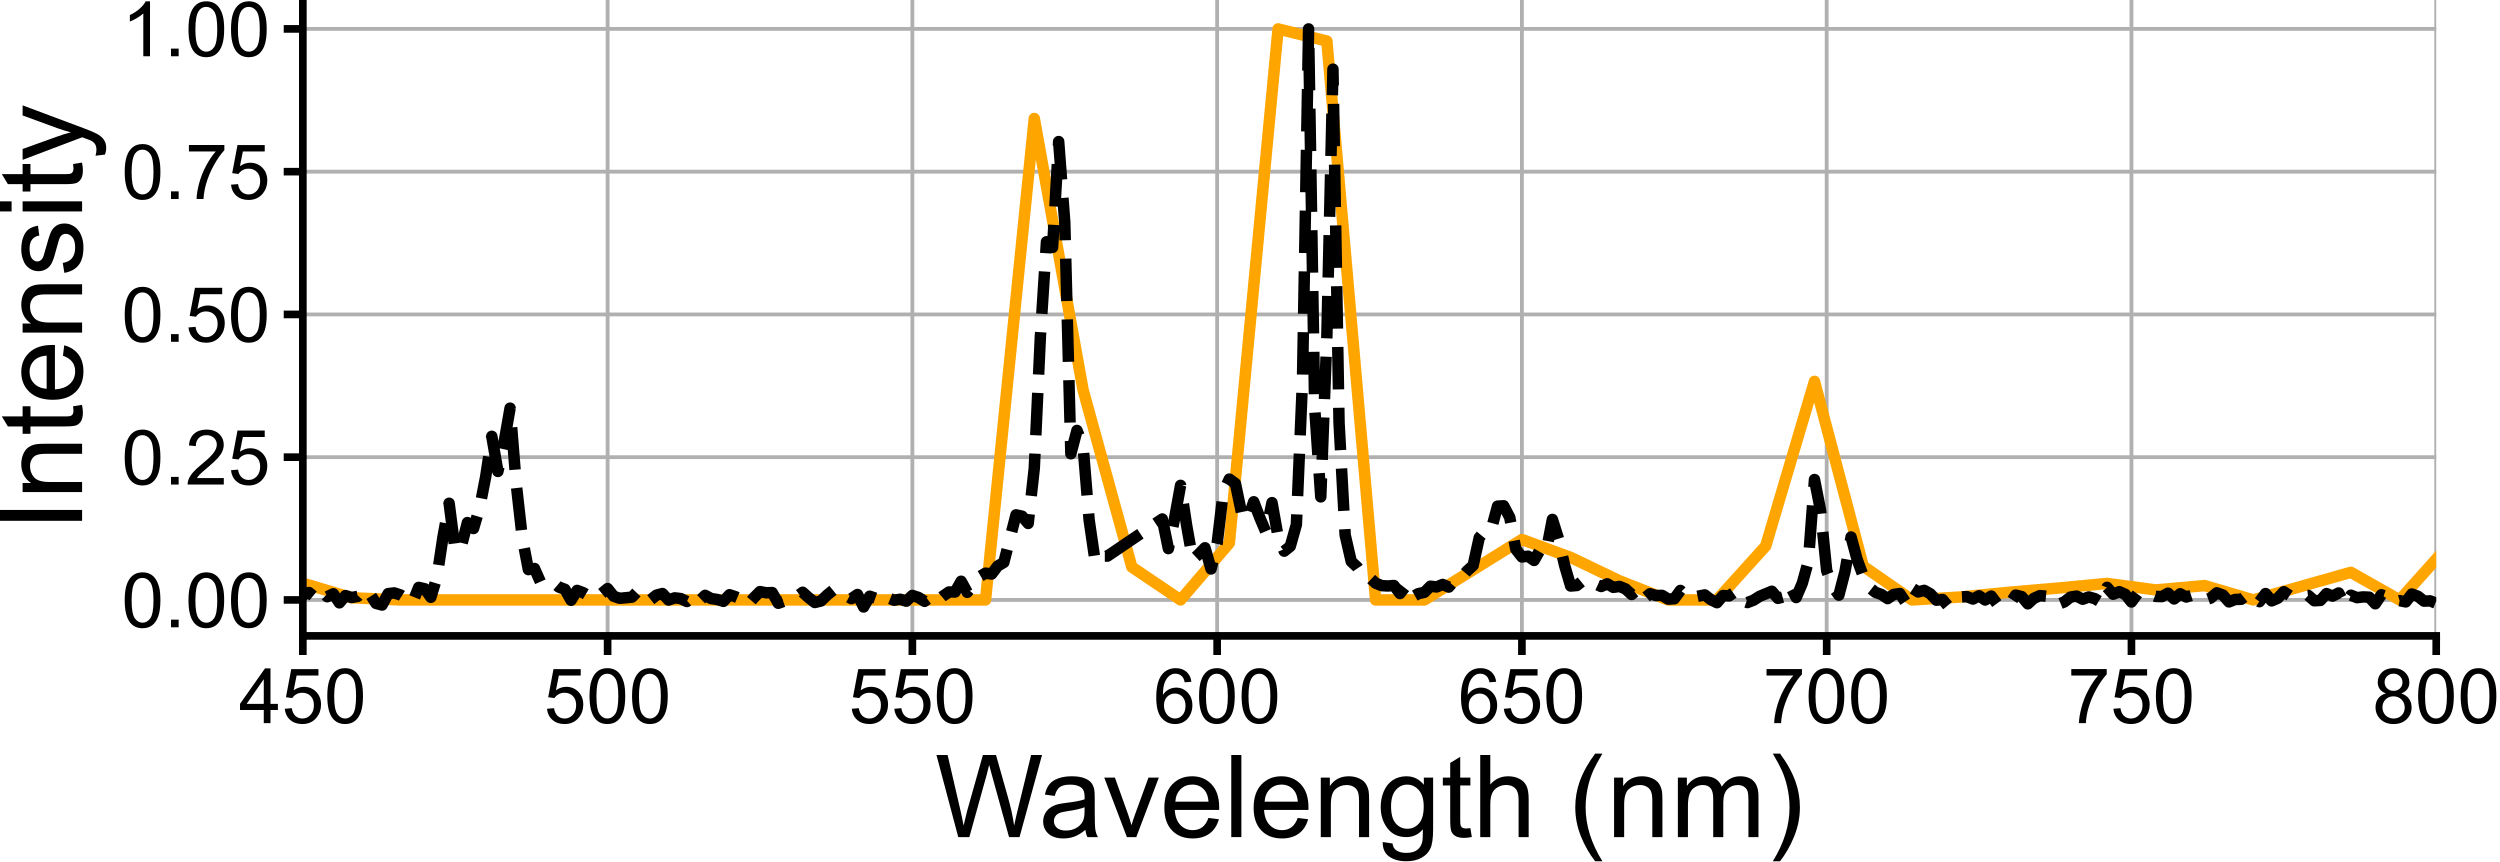
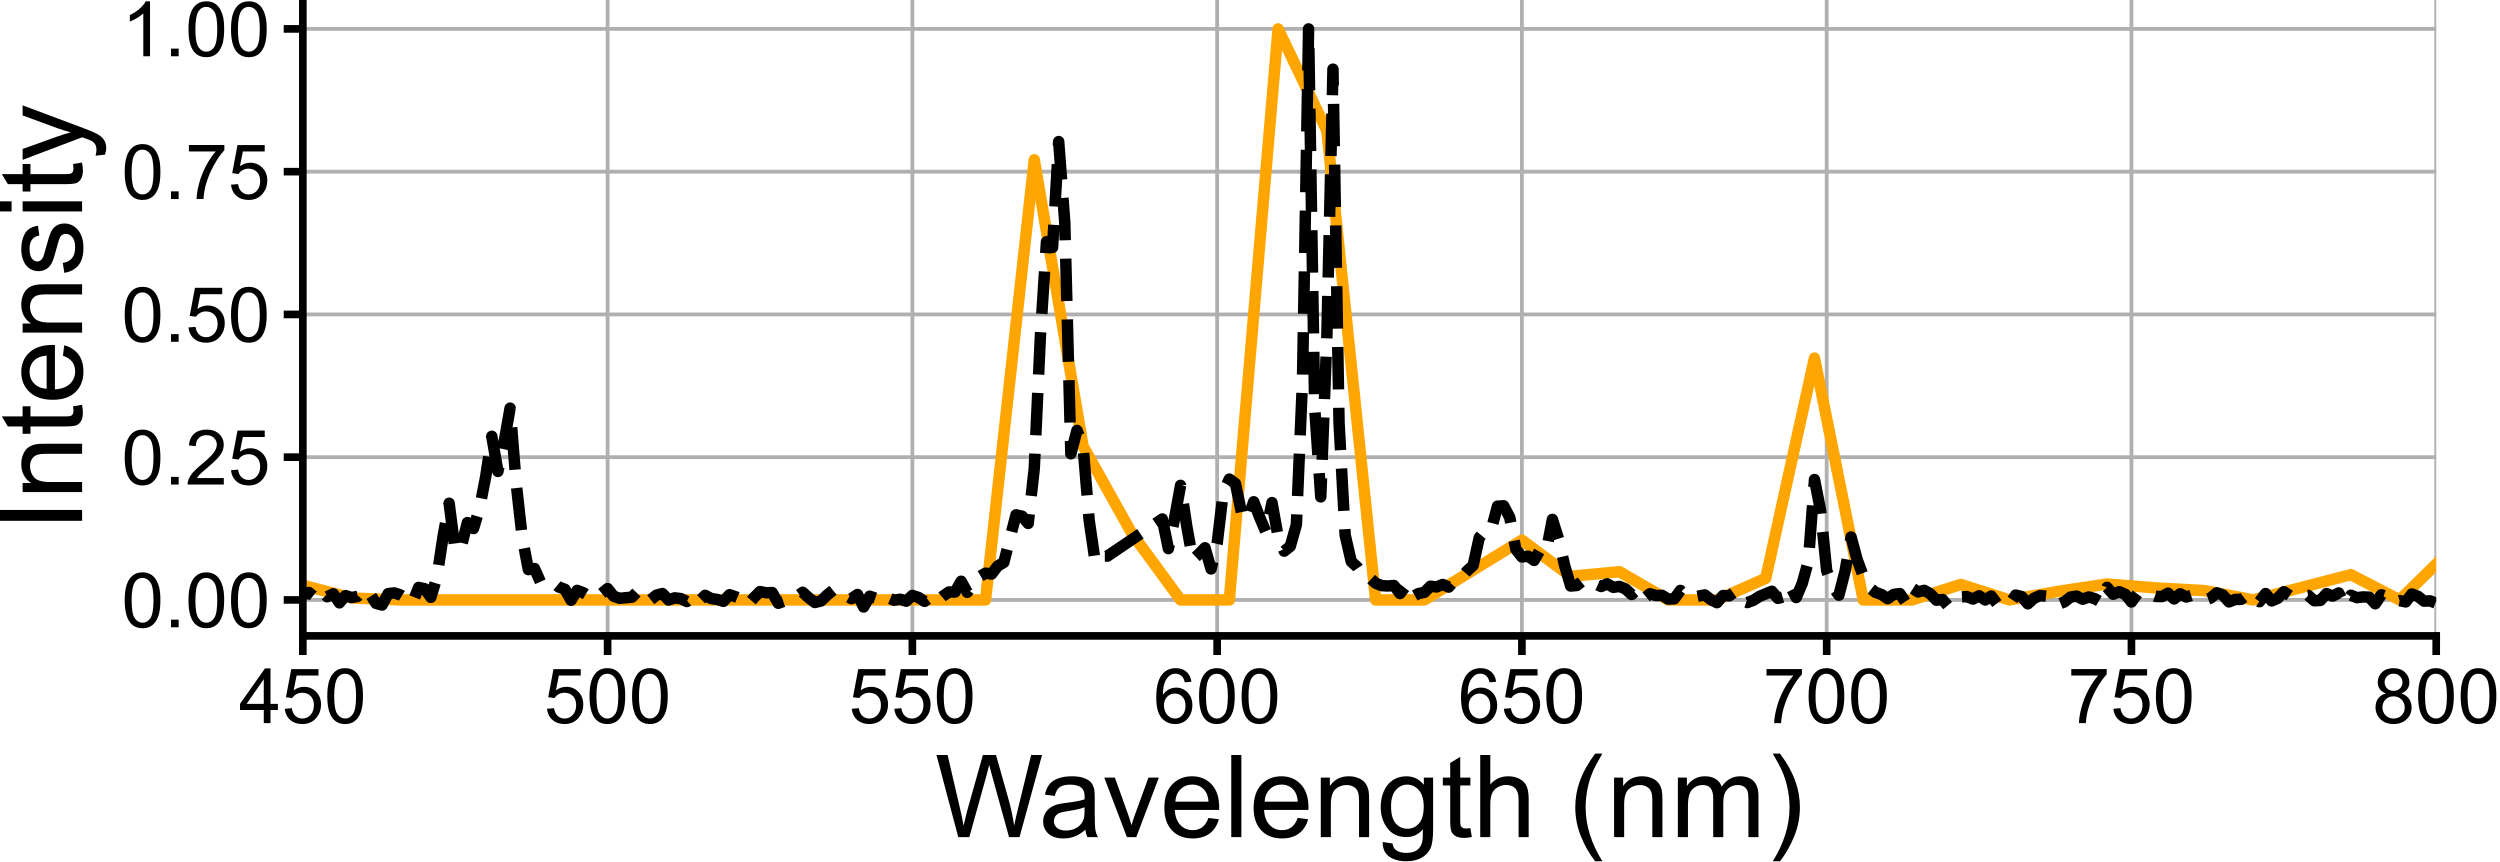
<svg xmlns="http://www.w3.org/2000/svg" xmlns:xlink="http://www.w3.org/1999/xlink" width="653.892pt" height="225.264pt" viewBox="0 0 653.892 225.264" version="1.1">
  <defs>
    <style type="text/css">*{stroke-linejoin: round; stroke-linecap: butt}</style>
  </defs>
  <g id="figure_1">
    <g id="patch_1">
      <path d="M 0 225.264  L 653.892 225.264  L 653.892 0  L 0 0  L 0 225.264  z " style="fill: none" />
    </g>
    <g id="axes_1">
      <g id="patch_2">
        <path d="M 79.209 166.32  L 637.209 166.32  L 637.209 0  L 79.209 0  L 79.209 166.32  z " style="fill: none" />
      </g>
      <g id="matplotlib.axis_1">
        <g id="xtick_1">
          <g id="line2d_1">
-             <path d="M 79.209 166.32  L 79.209 0  " clip-path="url(#p8c11cc01b6)" style="fill: none; stroke: #b0b0b0; stroke-linecap: square" />
+             <path d="M 79.209 166.32  L 79.209 0  " clip-path="url(#p00b4f83ce8)" style="fill: none; stroke: #b0b0b0; stroke-linecap: square" />
          </g>
          <g id="line2d_2">
            <defs>
-               <path id="mc07ed7d877" d="M 0 0  L 0 5  " style="stroke: #000000; stroke-width: 2" />
+               <path id="me836bcf881" d="M 0 0  L 0 5  " style="stroke: #000000; stroke-width: 2" />
            </defs>
            <g>
-               <use xlink:href="#mc07ed7d877" x="79.209" y="166.32" style="stroke: #000000; stroke-width: 2" />
+               <use xlink:href="#me836bcf881" x="79.209" y="166.32" style="stroke: #000000; stroke-width: 2" />
            </g>
          </g>
          <g id="text_1">
            <g transform="translate(62.52656 189.1356) scale(0.2 -0.2)">
              <defs>
                <path id="ArialMT-34" d="M 2069 0  L 2069 1097  L 81 1097  L 81 1613  L 2172 4581  L 2631 4581  L 2631 1613  L 3250 1613  L 3250 1097  L 2631 1097  L 2631 0  L 2069 0  z M 2069 1613  L 2069 3678  L 634 1613  L 2069 1613  z " transform="scale(0.015625)" />
                <path id="ArialMT-35" d="M 266 1200  L 856 1250  Q 922 819 1161 601  Q 1400 384 1738 384  Q 2144 384 2425 690  Q 2706 997 2706 1503  Q 2706 1984 2436 2262  Q 2166 2541 1728 2541  Q 1456 2541 1237 2417  Q 1019 2294 894 2097  L 366 2166  L 809 4519  L 3088 4519  L 3088 3981  L 1259 3981  L 1013 2750  Q 1425 3038 1878 3038  Q 2478 3038 2890 2622  Q 3303 2206 3303 1553  Q 3303 931 2941 478  Q 2500 -78 1738 -78  Q 1113 -78 717 272  Q 322 622 266 1200  z " transform="scale(0.015625)" />
                <path id="ArialMT-30" d="M 266 2259  Q 266 3072 433 3567  Q 600 4063 929 4331  Q 1259 4600 1759 4600  Q 2128 4600 2406 4451  Q 2684 4303 2865 4023  Q 3047 3744 3150 3342  Q 3253 2941 3253 2259  Q 3253 1453 3087 958  Q 2922 463 2592 192  Q 2263 -78 1759 -78  Q 1097 -78 719 397  Q 266 969 266 2259  z M 844 2259  Q 844 1131 1108 757  Q 1372 384 1759 384  Q 2147 384 2411 759  Q 2675 1134 2675 2259  Q 2675 3391 2411 3762  Q 2147 4134 1753 4134  Q 1366 4134 1134 3806  Q 844 3388 844 2259  z " transform="scale(0.015625)" />
              </defs>
              <use xlink:href="#ArialMT-34" />
              <use xlink:href="#ArialMT-35" x="55.615" />
              <use xlink:href="#ArialMT-30" x="111.23" />
            </g>
          </g>
        </g>
        <g id="xtick_2">
          <g id="line2d_3">
-             <path d="M 158.924 166.32  L 158.924 0  " clip-path="url(#p8c11cc01b6)" style="fill: none; stroke: #b0b0b0; stroke-linecap: square" />
+             <path d="M 158.924 166.32  L 158.924 0  " clip-path="url(#p00b4f83ce8)" style="fill: none; stroke: #b0b0b0; stroke-linecap: square" />
          </g>
          <g id="line2d_4">
            <g>
-               <use xlink:href="#mc07ed7d877" x="158.924" y="166.32" style="stroke: #000000; stroke-width: 2" />
+               <use xlink:href="#me836bcf881" x="158.924" y="166.32" style="stroke: #000000; stroke-width: 2" />
            </g>
          </g>
          <g id="text_2">
            <g transform="translate(142.2408 189.1356) scale(0.2 -0.2)">
              <use xlink:href="#ArialMT-35" />
              <use xlink:href="#ArialMT-30" x="55.615" />
              <use xlink:href="#ArialMT-30" x="111.23" />
            </g>
          </g>
        </g>
        <g id="xtick_3">
          <g id="line2d_5">
-             <path d="M 238.638 166.32  L 238.638 0  " clip-path="url(#p8c11cc01b6)" style="fill: none; stroke: #b0b0b0; stroke-linecap: square" />
+             <path d="M 238.638 166.32  L 238.638 0  " clip-path="url(#p00b4f83ce8)" style="fill: none; stroke: #b0b0b0; stroke-linecap: square" />
          </g>
          <g id="line2d_6">
            <g>
-               <use xlink:href="#mc07ed7d877" x="238.638" y="166.32" style="stroke: #000000; stroke-width: 2" />
+               <use xlink:href="#me836bcf881" x="238.638" y="166.32" style="stroke: #000000; stroke-width: 2" />
            </g>
          </g>
          <g id="text_3">
            <g transform="translate(221.9551 189.1356) scale(0.2 -0.2)">
              <use xlink:href="#ArialMT-35" />
              <use xlink:href="#ArialMT-35" x="55.615" />
              <use xlink:href="#ArialMT-30" x="111.23" />
            </g>
          </g>
        </g>
        <g id="xtick_4">
          <g id="line2d_7">
-             <path d="M 318.352 166.32  L 318.352 0  " clip-path="url(#p8c11cc01b6)" style="fill: none; stroke: #b0b0b0; stroke-linecap: square" />
+             <path d="M 318.352 166.32  L 318.352 0  " clip-path="url(#p00b4f83ce8)" style="fill: none; stroke: #b0b0b0; stroke-linecap: square" />
          </g>
          <g id="line2d_8">
            <g>
-               <use xlink:href="#mc07ed7d877" x="318.352" y="166.32" style="stroke: #000000; stroke-width: 2" />
+               <use xlink:href="#me836bcf881" x="318.352" y="166.32" style="stroke: #000000; stroke-width: 2" />
            </g>
          </g>
          <g id="text_4">
            <g transform="translate(301.6694 189.1356) scale(0.2 -0.2)">
              <defs>
                <path id="ArialMT-36" d="M 3184 3459  L 2625 3416  Q 2550 3747 2413 3897  Q 2184 4138 1850 4138  Q 1581 4138 1378 3988  Q 1113 3794 959 3422  Q 806 3050 800 2363  Q 1003 2672 1297 2822  Q 1591 2972 1913 2972  Q 2475 2972 2870 2558  Q 3266 2144 3266 1488  Q 3266 1056 3080 686  Q 2894 316 2569 119  Q 2244 -78 1831 -78  Q 1128 -78 684 439  Q 241 956 241 2144  Q 241 3472 731 4075  Q 1159 4600 1884 4600  Q 2425 4600 2770 4297  Q 3116 3994 3184 3459  z M 888 1484  Q 888 1194 1011 928  Q 1134 663 1356 523  Q 1578 384 1822 384  Q 2178 384 2434 671  Q 2691 959 2691 1453  Q 2691 1928 2437 2201  Q 2184 2475 1800 2475  Q 1419 2475 1153 2201  Q 888 1928 888 1484  z " transform="scale(0.015625)" />
              </defs>
              <use xlink:href="#ArialMT-36" />
              <use xlink:href="#ArialMT-30" x="55.615" />
              <use xlink:href="#ArialMT-30" x="111.23" />
            </g>
          </g>
        </g>
        <g id="xtick_5">
          <g id="line2d_9">
-             <path d="M 398.067 166.32  L 398.067 0  " clip-path="url(#p8c11cc01b6)" style="fill: none; stroke: #b0b0b0; stroke-linecap: square" />
+             <path d="M 398.067 166.32  L 398.067 0  " clip-path="url(#p00b4f83ce8)" style="fill: none; stroke: #b0b0b0; stroke-linecap: square" />
          </g>
          <g id="line2d_10">
            <g>
-               <use xlink:href="#mc07ed7d877" x="398.067" y="166.32" style="stroke: #000000; stroke-width: 2" />
+               <use xlink:href="#me836bcf881" x="398.067" y="166.32" style="stroke: #000000; stroke-width: 2" />
            </g>
          </g>
          <g id="text_5">
            <g transform="translate(381.3837 189.1356) scale(0.2 -0.2)">
              <use xlink:href="#ArialMT-36" />
              <use xlink:href="#ArialMT-35" x="55.615" />
              <use xlink:href="#ArialMT-30" x="111.23" />
            </g>
          </g>
        </g>
        <g id="xtick_6">
          <g id="line2d_11">
-             <path d="M 477.781 166.32  L 477.781 0  " clip-path="url(#p8c11cc01b6)" style="fill: none; stroke: #b0b0b0; stroke-linecap: square" />
+             <path d="M 477.781 166.32  L 477.781 0  " clip-path="url(#p00b4f83ce8)" style="fill: none; stroke: #b0b0b0; stroke-linecap: square" />
          </g>
          <g id="line2d_12">
            <g>
-               <use xlink:href="#mc07ed7d877" x="477.781" y="166.32" style="stroke: #000000; stroke-width: 2" />
+               <use xlink:href="#me836bcf881" x="477.781" y="166.32" style="stroke: #000000; stroke-width: 2" />
            </g>
          </g>
          <g id="text_6">
            <g transform="translate(461.098 189.1356) scale(0.2 -0.2)">
              <defs>
                <path id="ArialMT-37" d="M 303 3981  L 303 4522  L 3269 4522  L 3269 4084  Q 2831 3619 2401 2847  Q 1972 2075 1738 1259  Q 1569 684 1522 0  L 944 0  Q 953 541 1156 1306  Q 1359 2072 1739 2783  Q 2119 3494 2547 3981  L 303 3981  z " transform="scale(0.015625)" />
              </defs>
              <use xlink:href="#ArialMT-37" />
              <use xlink:href="#ArialMT-30" x="55.615" />
              <use xlink:href="#ArialMT-30" x="111.23" />
            </g>
          </g>
        </g>
        <g id="xtick_7">
          <g id="line2d_13">
-             <path d="M 557.495 166.32  L 557.495 0  " clip-path="url(#p8c11cc01b6)" style="fill: none; stroke: #b0b0b0; stroke-linecap: square" />
+             <path d="M 557.495 166.32  L 557.495 0  " clip-path="url(#p00b4f83ce8)" style="fill: none; stroke: #b0b0b0; stroke-linecap: square" />
          </g>
          <g id="line2d_14">
            <g>
-               <use xlink:href="#mc07ed7d877" x="557.495" y="166.32" style="stroke: #000000; stroke-width: 2" />
+               <use xlink:href="#me836bcf881" x="557.495" y="166.32" style="stroke: #000000; stroke-width: 2" />
            </g>
          </g>
          <g id="text_7">
            <g transform="translate(540.8123 189.1356) scale(0.2 -0.2)">
              <use xlink:href="#ArialMT-37" />
              <use xlink:href="#ArialMT-35" x="55.615" />
              <use xlink:href="#ArialMT-30" x="111.23" />
            </g>
          </g>
        </g>
        <g id="xtick_8">
          <g id="line2d_15">
-             <path d="M 637.209 166.32  L 637.209 0  " clip-path="url(#p8c11cc01b6)" style="fill: none; stroke: #b0b0b0; stroke-linecap: square" />
+             <path d="M 637.209 166.32  L 637.209 0  " clip-path="url(#p00b4f83ce8)" style="fill: none; stroke: #b0b0b0; stroke-linecap: square" />
          </g>
          <g id="line2d_16">
            <g>
-               <use xlink:href="#mc07ed7d877" x="637.209" y="166.32" style="stroke: #000000; stroke-width: 2" />
+               <use xlink:href="#me836bcf881" x="637.209" y="166.32" style="stroke: #000000; stroke-width: 2" />
            </g>
          </g>
          <g id="text_8">
            <g transform="translate(620.5266 189.1356) scale(0.2 -0.2)">
              <defs>
                <path id="ArialMT-38" d="M 1131 2484  Q 781 2613 612 2850  Q 444 3088 444 3419  Q 444 3919 803 4259  Q 1163 4600 1759 4600  Q 2359 4600 2725 4251  Q 3091 3903 3091 3403  Q 3091 3084 2923 2848  Q 2756 2613 2416 2484  Q 2838 2347 3058 2040  Q 3278 1734 3278 1309  Q 3278 722 2862 322  Q 2447 -78 1769 -78  Q 1091 -78 675 323  Q 259 725 259 1325  Q 259 1772 486 2073  Q 713 2375 1131 2484  z M 1019 3438  Q 1019 3113 1228 2906  Q 1438 2700 1772 2700  Q 2097 2700 2305 2904  Q 2513 3109 2513 3406  Q 2513 3716 2298 3927  Q 2084 4138 1766 4138  Q 1444 4138 1231 3931  Q 1019 3725 1019 3438  z M 838 1322  Q 838 1081 952 856  Q 1066 631 1291 507  Q 1516 384 1775 384  Q 2178 384 2440 643  Q 2703 903 2703 1303  Q 2703 1709 2433 1975  Q 2163 2241 1756 2241  Q 1359 2241 1098 1978  Q 838 1716 838 1322  z " transform="scale(0.015625)" />
              </defs>
              <use xlink:href="#ArialMT-38" />
              <use xlink:href="#ArialMT-30" x="55.615" />
              <use xlink:href="#ArialMT-30" x="111.23" />
            </g>
          </g>
        </g>
        <g id="text_9">
          <g transform="translate(244.5727 218.9497) scale(0.3 -0.3)">
            <defs>
              <path id="ArialMT-57" d="M 1294 0  L 78 4581  L 700 4581  L 1397 1578  Q 1509 1106 1591 641  Q 1766 1375 1797 1488  L 2669 4581  L 3400 4581  L 4056 2263  Q 4303 1400 4413 641  Q 4500 1075 4641 1638  L 5359 4581  L 5969 4581  L 4713 0  L 4128 0  L 3163 3491  Q 3041 3928 3019 4028  Q 2947 3713 2884 3491  L 1913 0  L 1294 0  z " transform="scale(0.015625)" />
              <path id="ArialMT-61" d="M 2588 409  Q 2275 144 1986 34  Q 1697 -75 1366 -75  Q 819 -75 525 192  Q 231 459 231 875  Q 231 1119 342 1320  Q 453 1522 633 1644  Q 813 1766 1038 1828  Q 1203 1872 1538 1913  Q 2219 1994 2541 2106  Q 2544 2222 2544 2253  Q 2544 2597 2384 2738  Q 2169 2928 1744 2928  Q 1347 2928 1158 2789  Q 969 2650 878 2297  L 328 2372  Q 403 2725 575 2942  Q 747 3159 1072 3276  Q 1397 3394 1825 3394  Q 2250 3394 2515 3294  Q 2781 3194 2906 3042  Q 3031 2891 3081 2659  Q 3109 2516 3109 2141  L 3109 1391  Q 3109 606 3145 398  Q 3181 191 3288 0  L 2700 0  Q 2613 175 2588 409  z M 2541 1666  Q 2234 1541 1622 1453  Q 1275 1403 1131 1340  Q 988 1278 909 1158  Q 831 1038 831 891  Q 831 666 1001 516  Q 1172 366 1500 366  Q 1825 366 2078 508  Q 2331 650 2450 897  Q 2541 1088 2541 1459  L 2541 1666  z " transform="scale(0.015625)" />
              <path id="ArialMT-76" d="M 1344 0  L 81 3319  L 675 3319  L 1388 1331  Q 1503 1009 1600 663  Q 1675 925 1809 1294  L 2547 3319  L 3125 3319  L 1869 0  L 1344 0  z " transform="scale(0.015625)" />
              <path id="ArialMT-65" d="M 2694 1069  L 3275 997  Q 3138 488 2766 206  Q 2394 -75 1816 -75  Q 1088 -75 661 373  Q 234 822 234 1631  Q 234 2469 665 2931  Q 1097 3394 1784 3394  Q 2450 3394 2872 2941  Q 3294 2488 3294 1666  Q 3294 1616 3291 1516  L 816 1516  Q 847 969 1125 678  Q 1403 388 1819 388  Q 2128 388 2347 550  Q 2566 713 2694 1069  z M 847 1978  L 2700 1978  Q 2663 2397 2488 2606  Q 2219 2931 1791 2931  Q 1403 2931 1139 2672  Q 875 2413 847 1978  z " transform="scale(0.015625)" />
              <path id="ArialMT-6c" d="M 409 0  L 409 4581  L 972 4581  L 972 0  L 409 0  z " transform="scale(0.015625)" />
              <path id="ArialMT-6e" d="M 422 0  L 422 3319  L 928 3319  L 928 2847  Q 1294 3394 1984 3394  Q 2284 3394 2536 3286  Q 2788 3178 2913 3003  Q 3038 2828 3088 2588  Q 3119 2431 3119 2041  L 3119 0  L 2556 0  L 2556 2019  Q 2556 2363 2490 2533  Q 2425 2703 2258 2804  Q 2091 2906 1866 2906  Q 1506 2906 1245 2678  Q 984 2450 984 1813  L 984 0  L 422 0  z " transform="scale(0.015625)" />
              <path id="ArialMT-67" d="M 319 -275  L 866 -356  Q 900 -609 1056 -725  Q 1266 -881 1628 -881  Q 2019 -881 2231 -725  Q 2444 -569 2519 -288  Q 2563 -116 2559 434  Q 2191 0 1641 0  Q 956 0 581 494  Q 206 988 206 1678  Q 206 2153 378 2554  Q 550 2956 876 3175  Q 1203 3394 1644 3394  Q 2231 3394 2613 2919  L 2613 3319  L 3131 3319  L 3131 450  Q 3131 -325 2973 -648  Q 2816 -972 2473 -1159  Q 2131 -1347 1631 -1347  Q 1038 -1347 672 -1080  Q 306 -813 319 -275  z M 784 1719  Q 784 1066 1043 766  Q 1303 466 1694 466  Q 2081 466 2343 764  Q 2606 1063 2606 1700  Q 2606 2309 2336 2618  Q 2066 2928 1684 2928  Q 1309 2928 1046 2623  Q 784 2319 784 1719  z " transform="scale(0.015625)" />
              <path id="ArialMT-74" d="M 1650 503  L 1731 6  Q 1494 -44 1306 -44  Q 1000 -44 831 53  Q 663 150 594 308  Q 525 466 525 972  L 525 2881  L 113 2881  L 113 3319  L 525 3319  L 525 4141  L 1084 4478  L 1084 3319  L 1650 3319  L 1650 2881  L 1084 2881  L 1084 941  Q 1084 700 1114 631  Q 1144 563 1211 522  Q 1278 481 1403 481  Q 1497 481 1650 503  z " transform="scale(0.015625)" />
              <path id="ArialMT-68" d="M 422 0  L 422 4581  L 984 4581  L 984 2938  Q 1378 3394 1978 3394  Q 2347 3394 2619 3248  Q 2891 3103 3008 2847  Q 3125 2591 3125 2103  L 3125 0  L 2563 0  L 2563 2103  Q 2563 2525 2380 2717  Q 2197 2909 1863 2909  Q 1613 2909 1392 2779  Q 1172 2650 1078 2428  Q 984 2206 984 1816  L 984 0  L 422 0  z " transform="scale(0.015625)" />
              <path id="ArialMT-20" transform="scale(0.015625)" />
              <path id="ArialMT-28" d="M 1497 -1347  Q 1031 -759 709 28  Q 388 816 388 1659  Q 388 2403 628 3084  Q 909 3875 1497 4659  L 1900 4659  Q 1522 4009 1400 3731  Q 1209 3300 1100 2831  Q 966 2247 966 1656  Q 966 153 1900 -1347  L 1497 -1347  z " transform="scale(0.015625)" />
              <path id="ArialMT-6d" d="M 422 0  L 422 3319  L 925 3319  L 925 2853  Q 1081 3097 1340 3245  Q 1600 3394 1931 3394  Q 2300 3394 2536 3241  Q 2772 3088 2869 2813  Q 3263 3394 3894 3394  Q 4388 3394 4653 3120  Q 4919 2847 4919 2278  L 4919 0  L 4359 0  L 4359 2091  Q 4359 2428 4304 2576  Q 4250 2725 4106 2815  Q 3963 2906 3769 2906  Q 3419 2906 3187 2673  Q 2956 2441 2956 1928  L 2956 0  L 2394 0  L 2394 2156  Q 2394 2531 2256 2718  Q 2119 2906 1806 2906  Q 1569 2906 1367 2781  Q 1166 2656 1075 2415  Q 984 2175 984 1722  L 984 0  L 422 0  z " transform="scale(0.015625)" />
              <path id="ArialMT-29" d="M 791 -1347  L 388 -1347  Q 1322 153 1322 1656  Q 1322 2244 1188 2822  Q 1081 3291 891 3722  Q 769 4003 388 4659  L 791 4659  Q 1378 3875 1659 3084  Q 1900 2403 1900 1659  Q 1900 816 1576 28  Q 1253 -759 791 -1347  z " transform="scale(0.015625)" />
            </defs>
            <use xlink:href="#ArialMT-57" />
            <use xlink:href="#ArialMT-61" x="90.635" />
            <use xlink:href="#ArialMT-76" x="146.25" />
            <use xlink:href="#ArialMT-65" x="196.25" />
            <use xlink:href="#ArialMT-6c" x="251.865" />
            <use xlink:href="#ArialMT-65" x="274.082" />
            <use xlink:href="#ArialMT-6e" x="329.697" />
            <use xlink:href="#ArialMT-67" x="385.312" />
            <use xlink:href="#ArialMT-74" x="440.928" />
            <use xlink:href="#ArialMT-68" x="468.711" />
            <use xlink:href="#ArialMT-20" x="524.326" />
            <use xlink:href="#ArialMT-28" x="552.109" />
            <use xlink:href="#ArialMT-6e" x="585.41" />
            <use xlink:href="#ArialMT-6d" x="641.025" />
            <use xlink:href="#ArialMT-29" x="724.326" />
          </g>
        </g>
      </g>
      <g id="matplotlib.axis_2">
        <g id="ytick_1">
          <g id="line2d_17">
-             <path d="M 79.209 156.918  L 637.209 156.918  " clip-path="url(#p8c11cc01b6)" style="fill: none; stroke: #b0b0b0; stroke-linecap: square" />
+             <path d="M 79.209 156.918  L 637.209 156.918  " clip-path="url(#p00b4f83ce8)" style="fill: none; stroke: #b0b0b0; stroke-linecap: square" />
          </g>
          <g id="line2d_18">
            <defs>
-               <path id="m8221cf77b6" d="M 0 0  L -5 0  " style="stroke: #000000; stroke-width: 2" />
+               <path id="m93f453acda" d="M 0 0  L -5 0  " style="stroke: #000000; stroke-width: 2" />
            </defs>
            <g>
-               <use xlink:href="#m8221cf77b6" x="79.209" y="156.918" style="stroke: #000000; stroke-width: 2" />
+               <use xlink:href="#m93f453acda" x="79.209" y="156.918" style="stroke: #000000; stroke-width: 2" />
            </g>
          </g>
          <g id="text_10">
            <g transform="translate(31.7875 164.0762) scale(0.2 -0.2)">
              <defs>
                <path id="ArialMT-2e" d="M 581 0  L 581 641  L 1222 641  L 1222 0  L 581 0  z " transform="scale(0.015625)" />
              </defs>
              <use xlink:href="#ArialMT-30" />
              <use xlink:href="#ArialMT-2e" x="55.615" />
              <use xlink:href="#ArialMT-30" x="83.398" />
              <use xlink:href="#ArialMT-30" x="139.014" />
            </g>
          </g>
        </g>
        <g id="ytick_2">
          <g id="line2d_19">
-             <path d="M 79.209 119.579  L 637.209 119.579  " clip-path="url(#p8c11cc01b6)" style="fill: none; stroke: #b0b0b0; stroke-linecap: square" />
+             <path d="M 79.209 119.579  L 637.209 119.579  " clip-path="url(#p00b4f83ce8)" style="fill: none; stroke: #b0b0b0; stroke-linecap: square" />
          </g>
          <g id="line2d_20">
            <g>
-               <use xlink:href="#m8221cf77b6" x="79.209" y="119.579" style="stroke: #000000; stroke-width: 2" />
+               <use xlink:href="#m93f453acda" x="79.209" y="119.579" style="stroke: #000000; stroke-width: 2" />
            </g>
          </g>
          <g id="text_11">
            <g transform="translate(31.7875 126.7366) scale(0.2 -0.2)">
              <defs>
                <path id="ArialMT-32" d="M 3222 541  L 3222 0  L 194 0  Q 188 203 259 391  Q 375 700 629 1000  Q 884 1300 1366 1694  Q 2113 2306 2375 2664  Q 2638 3022 2638 3341  Q 2638 3675 2398 3904  Q 2159 4134 1775 4134  Q 1369 4134 1125 3890  Q 881 3647 878 3216  L 300 3275  Q 359 3922 746 4261  Q 1134 4600 1788 4600  Q 2447 4600 2831 4234  Q 3216 3869 3216 3328  Q 3216 3053 3103 2787  Q 2991 2522 2730 2228  Q 2469 1934 1863 1422  Q 1356 997 1212 845  Q 1069 694 975 541  L 3222 541  z " transform="scale(0.015625)" />
              </defs>
              <use xlink:href="#ArialMT-30" />
              <use xlink:href="#ArialMT-2e" x="55.615" />
              <use xlink:href="#ArialMT-32" x="83.398" />
              <use xlink:href="#ArialMT-35" x="139.014" />
            </g>
          </g>
        </g>
        <g id="ytick_3">
          <g id="line2d_21">
-             <path d="M 79.209 82.239  L 637.209 82.239  " clip-path="url(#p8c11cc01b6)" style="fill: none; stroke: #b0b0b0; stroke-linecap: square" />
+             <path d="M 79.209 82.239  L 637.209 82.239  " clip-path="url(#p00b4f83ce8)" style="fill: none; stroke: #b0b0b0; stroke-linecap: square" />
          </g>
          <g id="line2d_22">
            <g>
-               <use xlink:href="#m8221cf77b6" x="79.209" y="82.239" style="stroke: #000000; stroke-width: 2" />
+               <use xlink:href="#m93f453acda" x="79.209" y="82.239" style="stroke: #000000; stroke-width: 2" />
            </g>
          </g>
          <g id="text_12">
            <g transform="translate(31.7875 89.39702) scale(0.2 -0.2)">
              <use xlink:href="#ArialMT-30" />
              <use xlink:href="#ArialMT-2e" x="55.615" />
              <use xlink:href="#ArialMT-35" x="83.398" />
              <use xlink:href="#ArialMT-30" x="139.014" />
            </g>
          </g>
        </g>
        <g id="ytick_4">
          <g id="line2d_23">
-             <path d="M 79.209 44.9  L 637.209 44.9  " clip-path="url(#p8c11cc01b6)" style="fill: none; stroke: #b0b0b0; stroke-linecap: square" />
+             <path d="M 79.209 44.9  L 637.209 44.9  " clip-path="url(#p00b4f83ce8)" style="fill: none; stroke: #b0b0b0; stroke-linecap: square" />
          </g>
          <g id="line2d_24">
            <g>
-               <use xlink:href="#m8221cf77b6" x="79.209" y="44.9" style="stroke: #000000; stroke-width: 2" />
+               <use xlink:href="#m93f453acda" x="79.209" y="44.9" style="stroke: #000000; stroke-width: 2" />
            </g>
          </g>
          <g id="text_13">
            <g transform="translate(31.7875 52.05742) scale(0.2 -0.2)">
              <use xlink:href="#ArialMT-30" />
              <use xlink:href="#ArialMT-2e" x="55.615" />
              <use xlink:href="#ArialMT-37" x="83.398" />
              <use xlink:href="#ArialMT-35" x="139.014" />
            </g>
          </g>
        </g>
        <g id="ytick_5">
          <g id="line2d_25">
-             <path d="M 79.209 7.56  L 637.209 7.56  " clip-path="url(#p8c11cc01b6)" style="fill: none; stroke: #b0b0b0; stroke-linecap: square" />
+             <path d="M 79.209 7.56  L 637.209 7.56  " clip-path="url(#p00b4f83ce8)" style="fill: none; stroke: #b0b0b0; stroke-linecap: square" />
          </g>
          <g id="line2d_26">
            <g>
-               <use xlink:href="#m8221cf77b6" x="79.209" y="7.56" style="stroke: #000000; stroke-width: 2" />
+               <use xlink:href="#m93f453acda" x="79.209" y="7.56" style="stroke: #000000; stroke-width: 2" />
            </g>
          </g>
          <g id="text_14">
            <g transform="translate(31.7875 14.71781) scale(0.2 -0.2)">
              <defs>
                <path id="ArialMT-31" d="M 2384 0  L 1822 0  L 1822 3584  Q 1619 3391 1289 3197  Q 959 3003 697 2906  L 697 3450  Q 1169 3672 1522 3987  Q 1875 4303 2022 4600  L 2384 4600  L 2384 0  z " transform="scale(0.015625)" />
              </defs>
              <use xlink:href="#ArialMT-31" />
              <use xlink:href="#ArialMT-2e" x="55.615" />
              <use xlink:href="#ArialMT-30" x="83.398" />
              <use xlink:href="#ArialMT-30" x="139.014" />
            </g>
          </g>
        </g>
        <g id="text_15">
          <g transform="translate(21.47344 139.0186) rotate(-90) scale(0.3 -0.3)">
            <defs>
              <path id="ArialMT-49" d="M 597 0  L 597 4581  L 1203 4581  L 1203 0  L 597 0  z " transform="scale(0.015625)" />
              <path id="ArialMT-73" d="M 197 991  L 753 1078  Q 800 744 1014 566  Q 1228 388 1613 388  Q 2000 388 2187 545  Q 2375 703 2375 916  Q 2375 1106 2209 1216  Q 2094 1291 1634 1406  Q 1016 1563 777 1677  Q 538 1791 414 1992  Q 291 2194 291 2438  Q 291 2659 392 2848  Q 494 3038 669 3163  Q 800 3259 1026 3326  Q 1253 3394 1513 3394  Q 1903 3394 2198 3281  Q 2494 3169 2634 2976  Q 2775 2784 2828 2463  L 2278 2388  Q 2241 2644 2061 2787  Q 1881 2931 1553 2931  Q 1166 2931 1000 2803  Q 834 2675 834 2503  Q 834 2394 903 2306  Q 972 2216 1119 2156  Q 1203 2125 1616 2013  Q 2213 1853 2448 1751  Q 2684 1650 2818 1456  Q 2953 1263 2953 975  Q 2953 694 2789 445  Q 2625 197 2315 61  Q 2006 -75 1616 -75  Q 969 -75 630 194  Q 291 463 197 991  z " transform="scale(0.015625)" />
              <path id="ArialMT-69" d="M 425 3934  L 425 4581  L 988 4581  L 988 3934  L 425 3934  z M 425 0  L 425 3319  L 988 3319  L 988 0  L 425 0  z " transform="scale(0.015625)" />
              <path id="ArialMT-79" d="M 397 -1278  L 334 -750  Q 519 -800 656 -800  Q 844 -800 956 -737  Q 1069 -675 1141 -563  Q 1194 -478 1313 -144  Q 1328 -97 1363 -6  L 103 3319  L 709 3319  L 1400 1397  Q 1534 1031 1641 628  Q 1738 1016 1872 1384  L 2581 3319  L 3144 3319  L 1881 -56  Q 1678 -603 1566 -809  Q 1416 -1088 1222 -1217  Q 1028 -1347 759 -1347  Q 597 -1347 397 -1278  z " transform="scale(0.015625)" />
            </defs>
            <use xlink:href="#ArialMT-49" />
            <use xlink:href="#ArialMT-6e" x="27.783" />
            <use xlink:href="#ArialMT-74" x="83.398" />
            <use xlink:href="#ArialMT-65" x="111.182" />
            <use xlink:href="#ArialMT-6e" x="166.797" />
            <use xlink:href="#ArialMT-73" x="222.412" />
            <use xlink:href="#ArialMT-69" x="272.412" />
            <use xlink:href="#ArialMT-74" x="294.629" />
            <use xlink:href="#ArialMT-79" x="322.412" />
          </g>
        </g>
      </g>
      <g id="line2d_27">
-         <path d="M 79.209 152.55  L 91.964 156.34  L 104.718 156.918  L 117.472 156.918  L 130.227 156.918  L 142.981 156.918  L 155.735 156.918  L 168.489 156.918  L 181.244 156.918  L 193.998 156.918  L 206.752 156.918  L 219.507 156.918  L 232.261 156.918  L 245.015 156.918  L 257.769 156.918  L 270.524 30.997  L 283.278 101.954  L 296.032 148.299  L 308.787 156.918  L 321.541 142.042  L 334.295 7.56  L 347.049 10.738  L 359.804 156.918  L 372.558 156.918  L 385.312 149.034  L 398.067 141.111  L 410.821 145.794  L 423.575 151.91  L 436.329 156.918  L 449.084 156.918  L 461.838 142.81  L 474.592 99.754  L 487.347 148.087  L 500.101 156.918  L 512.855 156.143  L 525.609 154.9  L 538.364 153.814  L 551.118 152.601  L 563.872 154.303  L 576.627 153.168  L 589.381 156.918  L 602.135 153.302  L 614.889 149.695  L 627.644 156.916  L 640.398 142.701  " clip-path="url(#p8c11cc01b6)" style="fill: none; stroke: #ffa500; stroke-width: 3; stroke-linecap: square" />
+         <path d="M 79.209 153.08  L 91.964 156.406  L 104.718 156.918  L 117.472 156.918  L 130.227 156.918  L 142.981 156.918  L 155.735 156.918  L 168.489 156.918  L 181.244 156.918  L 193.998 156.918  L 206.752 156.918  L 219.507 156.918  L 232.261 156.918  L 245.015 156.918  L 257.769 156.918  L 270.524 41.802  L 283.278 116.683  L 296.032 139.498  L 308.787 156.918  L 321.541 156.918  L 334.295 7.56  L 347.049 34.194  L 359.804 156.918  L 372.558 156.918  L 385.312 149.093  L 398.067 141.285  L 410.821 150.734  L 423.575 149.535  L 436.329 156.909  L 449.084 156.918  L 461.838 151.256  L 474.592 93.664  L 487.347 156.918  L 500.101 156.918  L 512.855 152.875  L 525.609 156.918  L 538.364 154.67  L 551.118 152.752  L 563.872 153.768  L 576.627 154.48  L 589.381 156.918  L 602.135 153.612  L 614.889 150.306  L 627.644 156.918  L 640.398 144.428  " clip-path="url(#p00b4f83ce8)" style="fill: none; stroke: #ffa500; stroke-width: 3; stroke-linecap: square" />
      </g>
      <g id="line2d_28">
-         <path d="M -0.505 156.23  L 1.089 157.416  L 2.684 156.501  L 4.278 157.043  L 5.872 155.098  L 7.467 155.858  L 9.061 156.878  L 10.655 157.07  L 12.249 155.696  L 13.844 155.728  L 15.438 155.461  L 17.032 157.119  L 18.627 157.831  L 20.221 155.888  L 21.815 154.621  L 23.409 157.971  L 25.004 157.398  L 26.598 155.309  L 28.192 155.809  L 29.787 156.032  L 31.381 157.989  L 32.975 155.55  L 34.569 155.71  L 37.758 157.388  L 39.352 155.605  L 40.947 155.238  L 42.541 158.297  L 44.135 154.744  L 45.729 156.937  L 47.324 155.91  L 48.918 156.032  L 50.512 156.273  L 52.107 157.309  L 53.701 156.681  L 55.295 156.453  L 56.889 155.368  L 58.484 156.728  L 60.078 156.013  L 61.672 156.196  L 63.267 155.386  L 64.861 153.866  L 66.455 156.775  L 68.049 155.63  L 69.644 156.319  L 71.238 155.621  L 72.832 157.05  L 74.427 156.473  L 76.021 156.912  L 77.615 155.06  L 79.209 155.682  L 80.804 154.973  L 82.398 156.287  L 83.992 154.491  L 85.587 156.077  L 87.181 155.313  L 88.775 157.68  L 90.369 155.783  L 91.964 156.291  L 93.558 155.991  L 95.152 154.206  L 96.747 155.301  L 98.341 157.819  L 99.935 158.254  L 101.529 155.264  L 103.124 155.077  L 104.718 155.607  L 107.907 157.629  L 109.501 153.644  L 111.095 153.992  L 112.689 156.229  L 114.284 150.952  L 115.878 140.361  L 117.472 131.633  L 119.067 144.072  L 120.661 142.912  L 122.255 136.687  L 123.849 138.237  L 125.444 132.853  L 127.038 124.659  L 128.632 114.118  L 130.227 123.308  L 131.821 115.855  L 133.415 106.758  L 135.009 126.46  L 136.604 140.662  L 138.198 148.98  L 139.792 148.692  L 141.387 152.291  L 144.575 152.199  L 146.169 153.549  L 147.764 154.142  L 149.358 157.004  L 150.952 154.425  L 152.547 155.024  L 154.141 155.973  L 155.735 156.421  L 157.329 155.271  L 158.924 153.947  L 160.518 155.963  L 162.112 156.489  L 165.301 156.183  L 166.895 154.534  L 168.489 155.975  L 170.084 156.951  L 171.678 155.673  L 173.272 155.245  L 174.867 156.944  L 176.461 156.372  L 178.055 156.56  L 179.649 157.329  L 181.244 155.896  L 182.838 157.244  L 184.432 155.716  L 186.027 156.562  L 187.621 156.797  L 189.215 157.289  L 190.809 155.556  L 192.404 156.093  L 193.998 156.775  L 195.592 158.193  L 197.187 156.333  L 198.781 154.732  L 200.375 155.049  L 201.969 154.988  L 203.564 157.789  L 205.158 157.214  L 206.752 157.264  L 209.941 154.91  L 211.535 156.348  L 213.129 157.587  L 214.724 157.197  L 216.318 155.661  L 217.912 154.352  L 219.507 154.346  L 221.101 155.69  L 222.695 156.58  L 224.289 155.493  L 225.884 158.76  L 227.478 155.949  L 229.072 156.501  L 230.667 157.649  L 232.261 156.34  L 233.855 156.993  L 235.449 156.732  L 237.044 157.244  L 238.638 155.74  L 240.232 156.268  L 241.827 157.285  L 243.421 156.123  L 245.015 157.297  L 246.609 155.938  L 248.204 154.835  L 249.798 154.846  L 251.392 152.03  L 252.987 154.928  L 254.581 153.021  L 256.175 150.842  L 257.769 149.91  L 259.364 150.147  L 260.958 148.04  L 262.552 147.111  L 265.741 134.669  L 267.335 135.013  L 268.929 136.91  L 270.524 122.462  L 272.118 88.009  L 273.712 63.233  L 275.307 64.721  L 276.901 37.029  L 278.495 58.101  L 280.089 118.689  L 281.684 112.582  L 283.278 116.651  L 284.872 136.037  L 286.467 146.998  L 288.061 145.451  L 289.655 145.451  L 304.004 135.741  L 305.598 143.497  L 307.192 135.741  L 308.787 126.947  L 310.381 137.494  L 311.975 146.417  L 313.569 144.925  L 315.164 143.273  L 316.758 148.813  L 318.352 142.152  L 319.947 128.765  L 321.541 125.31  L 323.135 126.481  L 324.729 134.111  L 326.324 135.94  L 327.918 131.243  L 329.512 135.396  L 331.107 139.157  L 332.701 131.467  L 334.295 140.365  L 335.889 144.163  L 337.484 142.879  L 339.078 137.207  L 340.672 99.684  L 342.267 7.56  L 343.861 106.628  L 345.455 129.963  L 347.049 87.995  L 348.644 18.09  L 350.238 110.585  L 351.832 139.922  L 353.427 146.86  L 355.021 148.35  L 356.615 150.727  L 358.209 151.047  L 359.804 152.542  L 361.398 153.175  L 362.992 153.269  L 364.587 153.138  L 366.181 155.241  L 367.775 153.183  L 369.369 156.164  L 370.964 155.27  L 372.558 154.93  L 374.152 153.325  L 375.747 153.526  L 377.341 152.874  L 378.935 153.553  L 380.529 151.68  L 382.124 151.217  L 383.718 149.334  L 385.312 147.895  L 386.907 140.627  L 388.501 138.677  L 390.095 138.309  L 391.689 132.391  L 393.284 132.288  L 394.878 135.319  L 396.472 143.647  L 398.067 145.678  L 399.661 145.471  L 401.255 146.587  L 402.849 143.774  L 404.444 144.133  L 406.038 135.855  L 407.632 140.925  L 409.227 147.869  L 410.821 153.282  L 412.415 153.147  L 414.009 151.86  L 415.604 152.881  L 417.198 152.672  L 418.792 153.407  L 420.387 152.704  L 421.981 153.63  L 423.575 153.381  L 425.169 154.033  L 426.764 155.493  L 428.358 154.158  L 429.952 156.647  L 431.547 155.303  L 433.141 155.764  L 434.735 155.724  L 436.329 156.7  L 437.924 156.611  L 439.518 154.434  L 441.112 156.026  L 442.707 156.228  L 445.895 155.6  L 447.489 156.839  L 449.084 157.637  L 450.678 155.766  L 452.272 155.856  L 453.867 154.73  L 455.461 157.047  L 457.055 157.602  L 458.649 156.988  L 460.244 155.97  L 463.432 154.648  L 465.027 156.508  L 466.621 156.066  L 468.215 153.209  L 469.809 156.291  L 471.404 152.542  L 472.998 146.765  L 474.592 125.425  L 476.187 133.536  L 477.781 149.258  L 479.375 153.467  L 480.969 155.673  L 482.564 149.514  L 484.158 140.457  L 485.752 146.367  L 487.347 150.683  L 488.941 153.678  L 490.535 154.927  L 492.129 155.5  L 493.724 156.572  L 495.318 155.474  L 496.912 155.251  L 498.507 157.657  L 500.101 153.8  L 501.695 154.829  L 503.289 154.41  L 504.884 155.311  L 506.478 156.989  L 508.072 156.799  L 509.667 158.705  L 512.855 156.133  L 514.449 156.052  L 516.044 156.687  L 517.638 155.827  L 519.232 156.934  L 520.827 155.902  L 522.421 158.04  L 524.015 157.839  L 525.609 158.056  L 527.204 155.649  L 528.798 156.046  L 530.392 157.93  L 531.987 156.483  L 533.581 155.783  L 536.769 156.102  L 538.364 158.074  L 539.958 157.42  L 541.552 156.171  L 543.147 155.908  L 544.741 156.734  L 546.335 156.135  L 547.929 156.587  L 549.524 157.528  L 551.118 153.626  L 552.712 155.427  L 554.307 154.761  L 555.901 155.467  L 557.495 157.452  L 559.089 155.263  L 560.684 155.732  L 562.278 155.415  L 563.872 155.998  L 565.467 156.044  L 567.061 155.152  L 568.655 156.655  L 570.249 155.313  L 571.844 156.151  L 573.438 155.651  L 575.032 156.256  L 576.627 157.006  L 578.221 156.422  L 579.815 155.057  L 581.409 155.631  L 583.004 157.436  L 584.598 156.795  L 586.192 156.759  L 587.787 155.508  L 589.381 156.285  L 590.975 157.37  L 592.569 155.246  L 594.164 157.167  L 595.758 156.479  L 597.352 154.773  L 598.947 155.827  L 600.541 155.759  L 602.135 155.9  L 603.729 155.734  L 605.324 157.133  L 606.918 157.042  L 608.512 155.257  L 610.107 155.911  L 611.701 155.093  L 613.295 158.22  L 614.889 155.684  L 616.484 156.321  L 618.078 156.125  L 619.672 156.191  L 621.267 157.922  L 622.861 155.57  L 624.455 156.133  L 626.049 157.56  L 627.644 157.1  L 629.238 157.433  L 630.832 155.368  L 632.427 155.961  L 634.021 157.236  L 635.615 157.161  L 637.209 157.801  L 637.209 157.801  " clip-path="url(#p8c11cc01b6)" style="fill: none; stroke-dasharray: 11.1,4.8; stroke-dashoffset: 0; stroke: #000000; stroke-width: 3" />
+         <path d="M -0.505 156.23  L 1.089 157.416  L 2.684 156.501  L 4.278 157.043  L 5.872 155.098  L 7.467 155.858  L 9.061 156.878  L 10.655 157.07  L 12.249 155.696  L 13.844 155.728  L 15.438 155.461  L 17.032 157.119  L 18.627 157.831  L 20.221 155.888  L 21.815 154.621  L 23.409 157.971  L 25.004 157.398  L 26.598 155.309  L 28.192 155.809  L 29.787 156.032  L 31.381 157.989  L 32.975 155.55  L 34.569 155.71  L 37.758 157.388  L 39.352 155.605  L 40.947 155.238  L 42.541 158.297  L 44.135 154.744  L 45.729 156.937  L 47.324 155.91  L 48.918 156.032  L 50.512 156.273  L 52.107 157.309  L 53.701 156.681  L 55.295 156.453  L 56.889 155.368  L 58.484 156.728  L 60.078 156.013  L 61.672 156.196  L 63.267 155.386  L 64.861 153.866  L 66.455 156.775  L 68.049 155.63  L 69.644 156.319  L 71.238 155.621  L 72.832 157.05  L 74.427 156.473  L 76.021 156.912  L 77.615 155.06  L 79.209 155.682  L 80.804 154.973  L 82.398 156.287  L 83.992 154.491  L 85.587 156.077  L 87.181 155.313  L 88.775 157.68  L 90.369 155.783  L 91.964 156.291  L 93.558 155.991  L 95.152 154.206  L 96.747 155.301  L 98.341 157.819  L 99.935 158.254  L 101.529 155.264  L 103.124 155.077  L 104.718 155.607  L 107.907 157.629  L 109.501 153.644  L 111.095 153.992  L 112.689 156.229  L 114.284 150.952  L 115.878 140.361  L 117.472 131.633  L 119.067 144.072  L 120.661 142.912  L 122.255 136.687  L 123.849 138.237  L 125.444 132.853  L 127.038 124.659  L 128.632 114.118  L 130.227 123.308  L 131.821 115.855  L 133.415 106.758  L 135.009 126.46  L 136.604 140.662  L 138.198 148.98  L 139.792 148.692  L 141.387 152.291  L 144.575 152.199  L 146.169 153.549  L 147.764 154.142  L 149.358 157.004  L 150.952 154.425  L 152.547 155.024  L 154.141 155.973  L 155.735 156.421  L 157.329 155.271  L 158.924 153.947  L 160.518 155.963  L 162.112 156.489  L 165.301 156.183  L 166.895 154.534  L 168.489 155.975  L 170.084 156.951  L 171.678 155.673  L 173.272 155.245  L 174.867 156.944  L 176.461 156.372  L 178.055 156.56  L 179.649 157.329  L 181.244 155.896  L 182.838 157.244  L 184.432 155.716  L 186.027 156.562  L 187.621 156.797  L 189.215 157.289  L 190.809 155.556  L 192.404 156.093  L 193.998 156.775  L 195.592 158.193  L 197.187 156.333  L 198.781 154.732  L 200.375 155.049  L 201.969 154.988  L 203.564 157.789  L 205.158 157.214  L 206.752 157.264  L 209.941 154.91  L 211.535 156.348  L 213.129 157.587  L 214.724 157.197  L 216.318 155.661  L 217.912 154.352  L 219.507 154.346  L 221.101 155.69  L 222.695 156.58  L 224.289 155.493  L 225.884 158.76  L 227.478 155.949  L 229.072 156.501  L 230.667 157.649  L 232.261 156.34  L 233.855 156.993  L 235.449 156.732  L 237.044 157.244  L 238.638 155.74  L 240.232 156.268  L 241.827 157.285  L 243.421 156.123  L 245.015 157.297  L 246.609 155.938  L 248.204 154.835  L 249.798 154.846  L 251.392 152.03  L 252.987 154.928  L 254.581 153.021  L 256.175 150.842  L 257.769 149.91  L 259.364 150.147  L 260.958 148.04  L 262.552 147.111  L 265.741 134.669  L 267.335 135.013  L 268.929 136.91  L 270.524 122.462  L 272.118 88.009  L 273.712 63.233  L 275.307 64.721  L 276.901 37.029  L 278.495 58.101  L 280.089 118.689  L 281.684 112.582  L 283.278 116.651  L 284.872 136.037  L 286.467 146.998  L 288.061 145.451  L 289.655 145.451  L 304.004 135.741  L 305.598 143.497  L 307.192 135.741  L 308.787 126.947  L 310.381 137.494  L 311.975 146.417  L 313.569 144.925  L 315.164 143.273  L 316.758 148.813  L 318.352 142.152  L 319.947 128.765  L 321.541 125.31  L 323.135 126.481  L 324.729 134.111  L 326.324 135.94  L 327.918 131.243  L 329.512 135.396  L 331.107 139.157  L 332.701 131.467  L 334.295 140.365  L 335.889 144.163  L 337.484 142.879  L 339.078 137.207  L 340.672 99.684  L 342.267 7.56  L 343.861 106.628  L 345.455 129.963  L 347.049 87.995  L 348.644 18.09  L 350.238 110.585  L 351.832 139.922  L 353.427 146.86  L 355.021 148.35  L 356.615 150.727  L 358.209 151.047  L 359.804 152.542  L 361.398 153.175  L 362.992 153.269  L 364.587 153.138  L 366.181 155.241  L 367.775 153.183  L 369.369 156.164  L 370.964 155.27  L 372.558 154.93  L 374.152 153.325  L 375.747 153.526  L 377.341 152.874  L 378.935 153.553  L 380.529 151.68  L 382.124 151.217  L 383.718 149.334  L 385.312 147.895  L 386.907 140.627  L 388.501 138.677  L 390.095 138.309  L 391.689 132.391  L 393.284 132.288  L 394.878 135.319  L 396.472 143.647  L 398.067 145.678  L 399.661 145.471  L 401.255 146.587  L 402.849 143.774  L 404.444 144.133  L 406.038 135.855  L 407.632 140.925  L 409.227 147.869  L 410.821 153.282  L 412.415 153.147  L 414.009 151.86  L 415.604 152.881  L 417.198 152.672  L 418.792 153.407  L 420.387 152.704  L 421.981 153.63  L 423.575 153.381  L 425.169 154.033  L 426.764 155.493  L 428.358 154.158  L 429.952 156.647  L 431.547 155.303  L 433.141 155.764  L 434.735 155.724  L 436.329 156.7  L 437.924 156.611  L 439.518 154.434  L 441.112 156.026  L 442.707 156.228  L 445.895 155.6  L 447.489 156.839  L 449.084 157.637  L 450.678 155.766  L 452.272 155.856  L 453.867 154.73  L 455.461 157.047  L 457.055 157.602  L 458.649 156.988  L 460.244 155.97  L 463.432 154.648  L 465.027 156.508  L 466.621 156.066  L 468.215 153.209  L 469.809 156.291  L 471.404 152.542  L 472.998 146.765  L 474.592 125.425  L 476.187 133.536  L 477.781 149.258  L 479.375 153.467  L 480.969 155.673  L 482.564 149.514  L 484.158 140.457  L 485.752 146.367  L 487.347 150.683  L 488.941 153.678  L 490.535 154.927  L 492.129 155.5  L 493.724 156.572  L 495.318 155.474  L 496.912 155.251  L 498.507 157.657  L 500.101 153.8  L 501.695 154.829  L 503.289 154.41  L 504.884 155.311  L 506.478 156.989  L 508.072 156.799  L 509.667 158.705  L 512.855 156.133  L 514.449 156.052  L 516.044 156.687  L 517.638 155.827  L 519.232 156.934  L 520.827 155.902  L 522.421 158.04  L 524.015 157.839  L 525.609 158.056  L 527.204 155.649  L 528.798 156.046  L 530.392 157.93  L 531.987 156.483  L 533.581 155.783  L 536.769 156.102  L 538.364 158.074  L 539.958 157.42  L 541.552 156.171  L 543.147 155.908  L 544.741 156.734  L 546.335 156.135  L 547.929 156.587  L 549.524 157.528  L 551.118 153.626  L 552.712 155.427  L 554.307 154.761  L 555.901 155.467  L 557.495 157.452  L 559.089 155.263  L 560.684 155.732  L 562.278 155.415  L 563.872 155.998  L 565.467 156.044  L 567.061 155.152  L 568.655 156.655  L 570.249 155.313  L 571.844 156.151  L 573.438 155.651  L 575.032 156.256  L 576.627 157.006  L 578.221 156.422  L 579.815 155.057  L 581.409 155.631  L 583.004 157.436  L 584.598 156.795  L 586.192 156.759  L 587.787 155.508  L 589.381 156.285  L 590.975 157.37  L 592.569 155.246  L 594.164 157.167  L 595.758 156.479  L 597.352 154.773  L 598.947 155.827  L 600.541 155.759  L 602.135 155.9  L 603.729 155.734  L 605.324 157.133  L 606.918 157.042  L 608.512 155.257  L 610.107 155.911  L 611.701 155.093  L 613.295 158.22  L 614.889 155.684  L 616.484 156.321  L 618.078 156.125  L 619.672 156.191  L 621.267 157.922  L 622.861 155.57  L 624.455 156.133  L 626.049 157.56  L 627.644 157.1  L 629.238 157.433  L 630.832 155.368  L 632.427 155.961  L 634.021 157.236  L 635.615 157.161  L 637.209 157.801  L 637.209 157.801  " clip-path="url(#p00b4f83ce8)" style="fill: none; stroke-dasharray: 11.1,4.8; stroke-dashoffset: 0; stroke: #000000; stroke-width: 3" />
      </g>
      <g id="patch_3">
        <path d="M 79.209 166.32  L 79.209 0  " style="fill: none; stroke: #000000; stroke-width: 2; stroke-linejoin: miter; stroke-linecap: square" />
      </g>
      <g id="patch_4">
        <path d="M 79.209 166.32  L 637.209 166.32  " style="fill: none; stroke: #000000; stroke-width: 2; stroke-linejoin: miter; stroke-linecap: square" />
      </g>
    </g>
  </g>
  <defs>
-     <clipPath id="p8c11cc01b6">
+     <clipPath id="p00b4f83ce8">
      <rect x="79.209" y="0" width="558" height="166.32" />
    </clipPath>
  </defs>
</svg>
